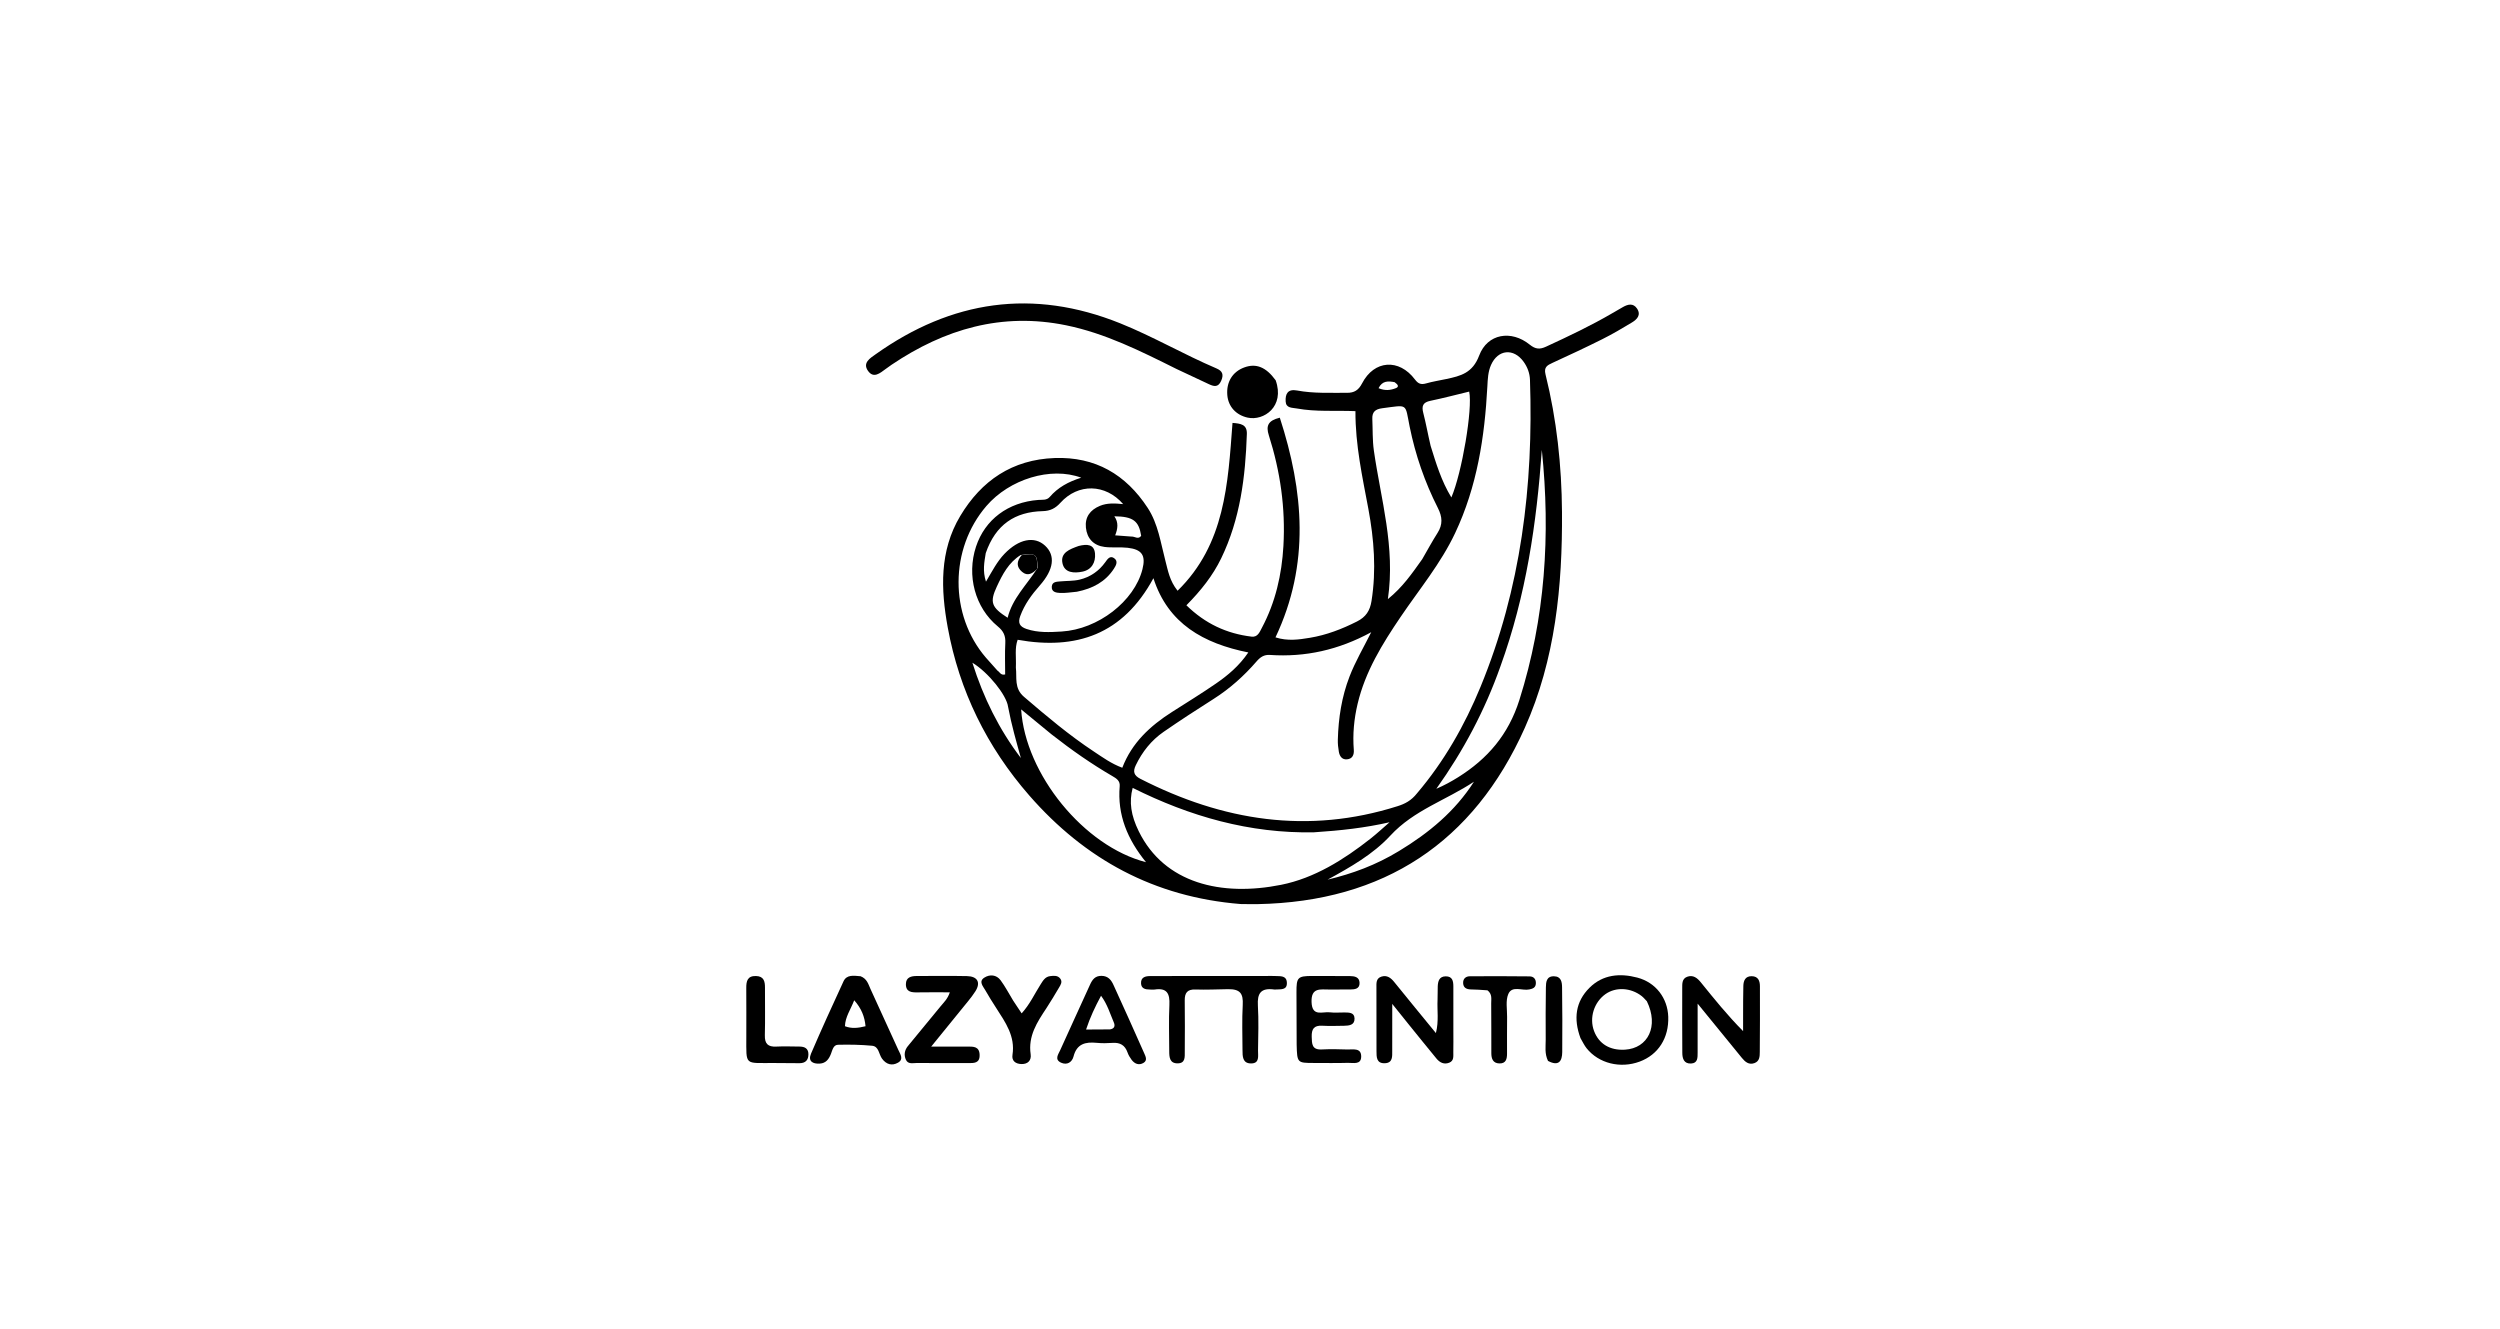
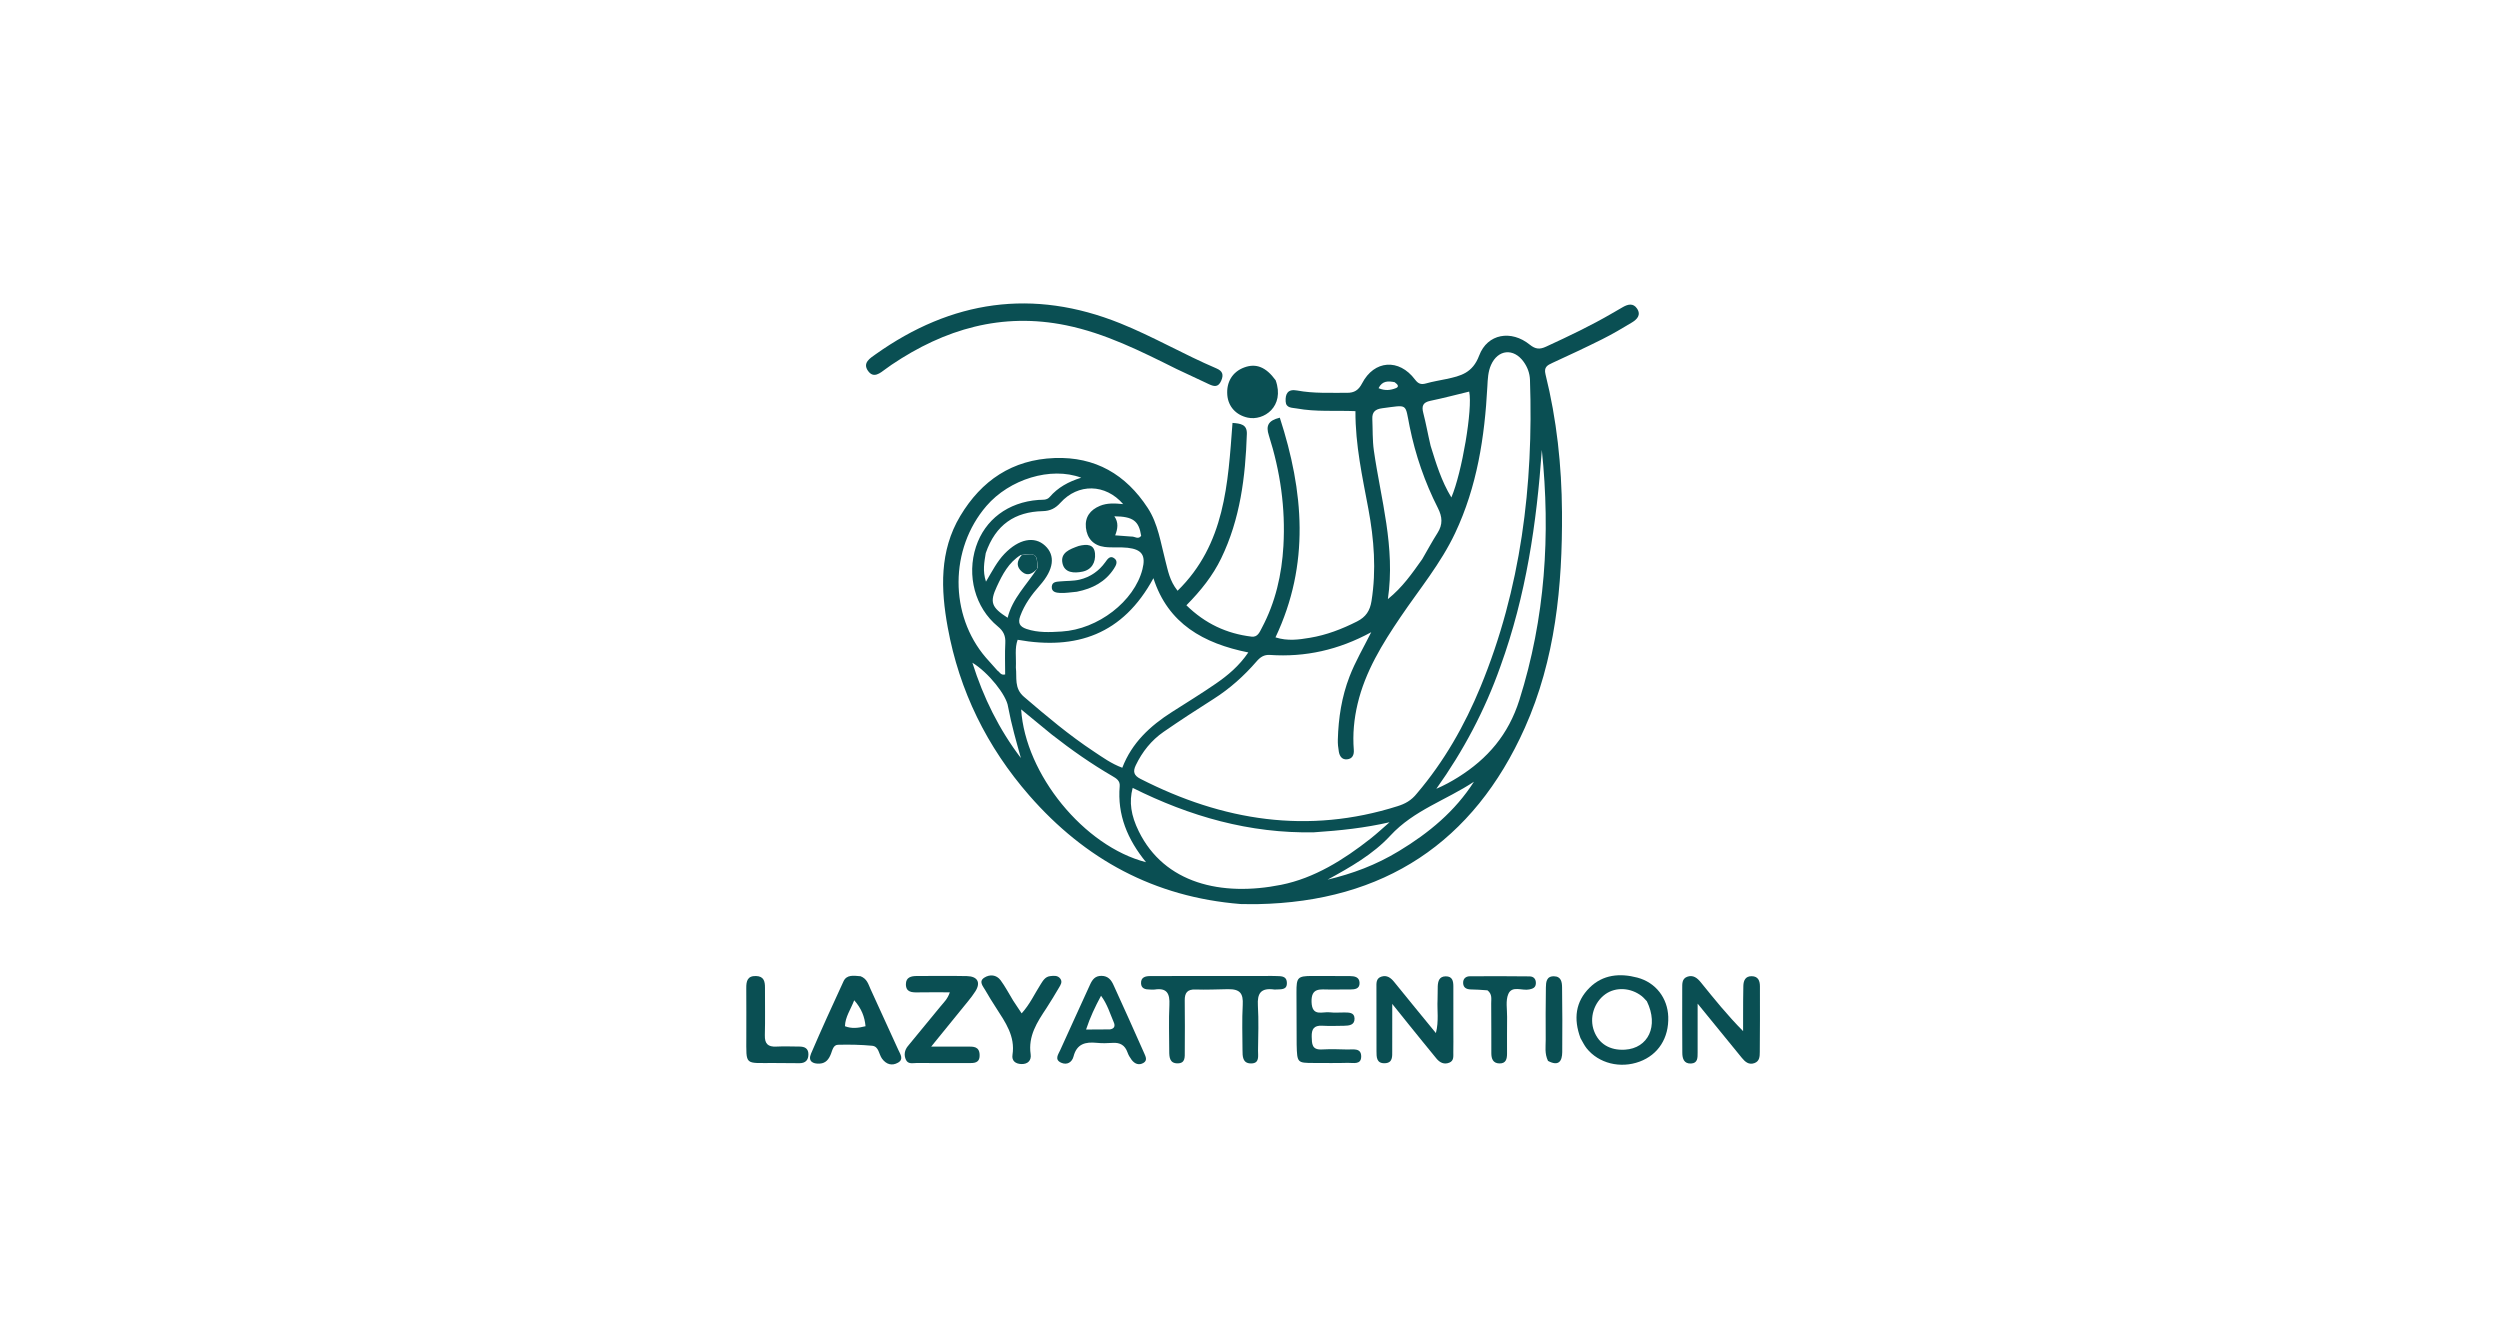
<svg xmlns="http://www.w3.org/2000/svg" version="1.1" id="Layer_1" x="0px" y="0px" width="100%" viewBox="0 0 1024 544" enable-background="new 0 0 1024 544" xml:space="preserve">
-   <path fill="#000000" opacity="1" stroke="none" d=" M508.116,370.289   C472.77,367.445 444.395,351.941 421.605,325.84   C404.248,305.962 392.93,282.957 388.194,257.001   C385.351,241.42 384.739,225.681 393.32,211.348   C402.009,196.833 414.635,188.236 431.972,187.609   C448.636,187.007 461.155,194.332 470.107,208.049   C474.382,214.597 475.408,222.334 477.353,229.724   C478.4,233.7 479.05,237.869 482.337,241.97   C501.819,222.899 502.961,198.149 504.835,173.224   C508.139,173.482 510.839,173.811 510.71,177.746   C510.131,195.331 507.992,212.613 500.193,228.704   C496.758,235.791 491.901,241.899 485.949,247.926   C493.661,255.463 502.464,259.542 512.654,260.768   C515.162,261.07 515.946,258.889 516.876,257.139   C522.448,246.654 525.018,235.345 525.688,223.601   C526.569,208.147 524.407,193.03 519.712,178.311   C518.473,174.427 519.363,172.261 524.211,171.083   C533.992,201.232 536.646,231.066 522.435,261.068   C527.455,262.669 532.052,261.98 536.535,261.239   C543.305,260.12 549.648,257.67 555.804,254.567   C559.48,252.715 561.137,250.153 561.771,246.168   C563.787,233.476 562.804,220.883 560.48,208.422   C558.042,195.346 555.138,182.367 555.188,168.401   C546.973,168.072 538.966,168.756 531.113,167.303   C529.221,166.953 526.757,167.226 526.602,164.438   C526.43,161.339 527.453,159.228 531.267,159.944   C538.026,161.212 544.874,160.852 551.703,160.901   C554.717,160.923 556.463,159.814 557.908,157.027   C562.863,147.468 573.041,146.756 579.578,155.454   C580.947,157.276 582.127,157.615 584.171,157.033   C586.885,156.259 589.696,155.827 592.463,155.235   C598.298,153.987 603.175,152.801 605.865,145.64   C609.259,136.605 619.06,135.073 626.571,141.162   C628.93,143.073 630.689,143.178 633.245,142   C642.479,137.746 651.655,133.394 660.443,128.263   C661.882,127.423 663.325,126.59 664.771,125.762   C666.839,124.579 668.99,124.096 670.522,126.378   C672.305,129.036 670.497,130.838 668.417,132.1   C664.431,134.516 660.397,136.881 656.233,138.966   C649.533,142.321 642.736,145.483 635.927,148.614   C633.791,149.595 632.297,150.349 633.041,153.342   C637.642,171.837 639.659,190.724 639.792,209.709   C640.005,240.046 637.06,270.183 624.553,298.144   C603.545,345.108 566.798,369.343 515.099,370.332   C512.933,370.373 510.766,370.311 508.116,370.289  M425,232.65   C424.842,226.888 424.414,226.515 418.067,227.337   C413.157,230.386 410.615,235.272 408.305,240.248   C405.309,246.704 406.054,248.758 412.729,253.036   C414.669,245.115 420.471,239.668 425,232.65  M580.414,324.937   C591.532,311.859 599.933,297.095 606.426,281.323   C623.008,241.042 628.148,198.844 626.678,155.616   C626.585,152.864 625.658,150.382 624.073,148.178   C619.977,142.486 613.561,143.113 610.728,149.478   C609.485,152.27 609.383,155.263 609.224,158.278   C608.128,179.024 605.006,199.323 596.018,218.356   C590.135,230.815 581.364,241.367 573.71,252.658   C566.206,263.728 559.218,275.033 556.08,288.271   C554.608,294.481 554.015,300.734 554.516,307.101   C554.677,309.143 553.987,310.856 551.676,311.03   C549.642,311.183 548.704,309.688 548.392,307.929   C548.103,306.3 547.931,304.618 547.976,302.967   C548.217,294.093 549.549,285.428 552.774,277.082   C555.108,271.041 558.381,265.466 561.657,258.951   C548.231,266.255 534.621,269.236 520.192,268.265   C517.759,268.101 516.233,269.131 514.686,270.918   C509.539,276.86 503.732,282.07 497.054,286.308   C490.165,290.68 483.319,295.128 476.61,299.768   C471.594,303.237 467.877,307.911 465.218,313.442   C463.956,316.066 464.431,317.646 467.134,319.026   C500.834,336.228 535.725,341.855 572.482,330.198   C575.427,329.264 578.028,327.963 580.414,324.937  M416.101,273.442   C416.579,277.581 415.321,281.893 419.401,285.393   C428.641,293.32 437.933,301.147 448.099,307.864   C451.659,310.216 455.141,312.774 459.691,314.47   C463.63,304.207 471.136,297.314 479.996,291.66   C486.031,287.808 492.141,284.061 498.033,279.998   C502.922,276.626 507.502,272.821 511.312,267.243   C493.002,263.558 478.439,255.511 472.443,236.829   C459.927,259.938 440.826,266.339 416.831,262.055   C415.564,265.521 416.287,269.041 416.101,273.442  M538.205,340.913   C511.888,341.436 487.353,334.42 463.945,322.715   C462.401,328.493 463.249,334.014 466.434,340.498   C476.937,361.877 500.314,367.323 524.78,362.413   C538.33,359.694 550.357,352.175 561.332,343.536   C564.036,341.407 566.558,339.048 569.164,336.794   C559.006,339.115 549.102,340.189 538.205,340.913  M403.761,226.558   C403.173,230.2 402.408,233.847 403.857,238.241   C406.46,233.843 408.417,229.984 411.442,226.839   C417.288,220.761 423.688,219.443 428.065,223.512   C432.387,227.53 431.665,233.284 425.893,239.814   C422.562,243.583 419.641,247.557 417.889,252.348   C416.858,255.17 417.648,256.676 420.464,257.626   C425.182,259.218 430.007,258.961 434.808,258.674   C449.781,257.777 464.627,246.272 467.948,233.153   C469.373,227.524 467.785,225.054 461.91,224.372   C458.784,224.01 455.565,224.422 452.446,224.029   C447.929,223.46 445.242,220.575 444.785,216.108   C444.343,211.792 446.538,208.849 450.545,207.192   C453.469,205.984 456.547,206.135 460.053,206.485   C452.753,198.067 441.569,197.943 434.373,205.915   C432.297,208.214 430.18,209.29 427.088,209.364   C415.77,209.637 407.809,214.828 403.761,226.558  M582.534,229.049   C584.616,225.457 586.586,221.793 588.812,218.292   C591.012,214.83 590.818,211.747 588.949,208.063   C583.592,197.505 579.746,186.347 577.392,174.732   C575.428,165.042 576.922,165.839 566.173,167.215   C563.25,167.589 561.978,168.793 562.104,171.635   C562.295,175.947 562.133,180.31 562.738,184.563   C565.572,204.481 571.606,224.045 568.472,245.403   C574.538,240.482 578.279,235.019 582.534,229.049  M614.563,272.976   C608.234,290.909 599.404,307.547 588.319,323.089   C591.537,321.697 594.442,320.115 597.241,318.363   C609.332,310.796 617.854,300.891 622.326,286.746   C632.947,253.15 635.124,219.031 631.536,184.284   C629.397,214.26 625.132,243.82 614.563,272.976  M430.726,300.805   C426.643,297.452 422.561,294.098 418.26,290.565   C419.966,317.12 444.023,346.668 469.416,353.157   C461.815,343.83 457.615,333.771 458.632,321.999   C458.825,319.765 457.214,318.811 455.592,317.866   C447.088,312.914 439.028,307.311 430.726,300.805  M408.559,274.683   C409.487,275.212 409.848,276.72 411.714,276.253   C411.714,271.991 411.544,267.673 411.772,263.377   C411.928,260.443 411.039,258.502 408.703,256.582   C399.35,248.898 395.882,235.721 399.775,223.906   C403.427,212.823 412.898,205.716 425.294,204.773   C426.932,204.648 428.729,205 429.969,203.557   C433.3,199.681 437.599,197.301 442.876,195.669   C430.424,191.018 413.478,196.264 404.018,207.269   C388.918,224.833 388.82,251.901 403.802,269.346   C405.211,270.988 406.671,272.586 408.559,274.683  M585.979,182.6   C588.202,189.748 590.339,196.932 594.477,203.752   C598.808,193.698 603.259,167.382 601.784,160.396   C596.486,161.671 591.219,163.07 585.89,164.172   C582.807,164.81 582.234,166.302 582.979,169.163   C584.067,173.342 584.805,177.612 585.979,182.6  M573.07,348.556   C585.248,341.19 596.001,332.311 603.729,320.194   C592.399,327.721 579.107,331.842 569.509,342.244   C562.411,349.936 553.06,355.235 543.783,360.303   C553.923,357.874 563.562,354.35 573.07,348.556  M412.898,289.447   C412.283,284.751 404.806,275.402 398.288,271.447   C402.813,285.811 409.232,298.762 418.153,310.494   C416.293,303.761 414.333,297.095 412.898,289.447  M463.398,219.773   C464.736,219.64 466.216,221.152 467.423,219.477   C466.487,213.352 464.097,211.552 456.429,211.473   C458.243,213.998 457.826,216.618 456.774,219.279   C459.083,219.446 460.878,219.576 463.398,219.773  M571.249,156.544   C568.655,156.042 566.2,155.874 564.653,159.002   C567.339,160.131 569.557,159.841 571.706,159.003   C573.074,158.469 572.774,157.622 571.249,156.544  z" />
-   <path fill="#000000" opacity="1" stroke="none" d=" M481.935,151.15   C467.137,143.781 452.715,136.526 436.68,133.241   C410.392,127.856 386.947,134.763 365.215,149.388   C364.386,149.946 363.58,150.538 362.774,151.129   C360.471,152.816 357.826,155.19 355.51,151.872   C353.229,148.605 356.397,146.718 358.64,145.125   C389.766,123.008 423.061,118.028 458.853,132.433   C472.321,137.854 484.874,145.193 498.208,150.876   C500.737,151.954 501.307,153.404 500.204,155.948   C498.924,158.902 497.08,158.271 494.939,157.253   C490.727,155.249 486.493,153.293 481.935,151.15  z" />
-   <path fill="#000000" opacity="1" stroke="none" d=" M522.049,405.321   C516.385,404.486 514.937,406.926 515.23,411.845   C515.596,417.988 515.373,424.17 515.288,430.333   C515.258,432.514 516.029,435.582 512.44,435.586   C508.9,435.59 508.944,432.642 508.93,430.105   C508.897,423.94 508.684,417.761 509.024,411.615   C509.279,406.979 508.012,405.094 502.979,405.167   C498.541,405.231 494.079,405.462 489.636,405.3   C486.339,405.18 485.222,406.67 485.268,409.796   C485.371,416.792 485.313,423.791 485.284,430.789   C485.276,432.943 485.56,435.525 482.368,435.55   C479.084,435.577 478.922,433.041 478.919,430.588   C478.91,424.257 478.675,417.914 478.986,411.599   C479.213,406.997 477.99,404.519 472.939,405.318   C472.29,405.42 471.608,405.314 470.942,405.311   C469.14,405.303 467.443,404.944 467.368,402.754   C467.284,400.275 469.128,399.81 471.109,399.8   C477.606,399.767 484.104,399.768 490.602,399.764   C500.063,399.758 509.524,399.759 518.985,399.758   C520.152,399.758 521.321,399.721 522.484,399.783   C524.437,399.888 526.898,399.528 527.095,402.354   C527.331,405.742 524.558,405.128 522.049,405.321  z" />
-   <path fill="#000000" opacity="1" stroke="none" d=" M713.974,415.761   C714,411.475 713.965,407.648 714.073,403.824   C714.134,401.647 714.891,399.81 717.525,399.852   C720.161,399.894 720.856,401.772 720.864,403.937   C720.897,412.909 720.886,421.882 720.808,430.854   C720.793,432.649 720.789,434.663 718.607,435.451   C716.296,436.286 714.769,434.892 713.473,433.317   C707.692,426.285 701.962,419.211 695.351,411.093   C695.351,418.659 695.358,424.915 695.347,431.171   C695.343,433.202 695.445,435.502 692.626,435.62   C689.734,435.74 689.085,433.578 689.073,431.226   C689.024,422.41 689.009,413.593 689.04,404.777   C689.046,402.979 688.901,400.9 691.046,400.093   C693.477,399.18 695.209,400.581 696.633,402.339   C702.062,409.045 707.456,415.78 713.972,422.347   C713.972,420.305 713.972,418.263 713.974,415.761  z" />
-   <path fill="#000000" opacity="1" stroke="none" d=" M352.494,399.868   C355.176,400.913 355.669,403.167 356.555,405.092   C360.384,413.407 364.145,421.753 367.967,430.071   C368.801,431.886 370.269,433.881 367.805,435.28   C365.344,436.677 362.99,435.992 361.261,433.6   C359.95,431.788 360.008,428.599 357.198,428.337   C352.573,427.904 347.895,427.825 343.248,427.939   C341.308,427.987 340.953,430.145 340.361,431.655   C339.514,433.816 338.313,435.497 335.785,435.653   C332.855,435.833 330.873,434.653 332.198,431.568   C336.466,421.632 340.955,411.79 345.491,401.972   C346.805,399.128 349.589,399.623 352.494,399.868  M354.521,420.349   C354.178,416.451 352.824,413.024 349.885,409.709   C348.401,413.566 346.204,416.518 346.092,420.339   C348.8,421.385 351.387,421.118 354.521,420.349  z" />
-   <path fill="#000000" opacity="1" stroke="none" d=" M595.298,421.983   C595.297,425.307 595.34,428.135 595.278,430.961   C595.243,432.568 595.636,434.464 593.631,435.271   C591.455,436.147 589.708,435.206 588.347,433.555   C584.436,428.806 580.579,424.013 576.708,419.231   C574.859,416.946 573.029,414.648 570.267,411.205   C570.267,418.527 570.292,424.435 570.255,430.343   C570.24,432.646 570.586,435.419 567.152,435.502   C563.751,435.583 563.821,432.907 563.812,430.534   C563.78,421.886 563.772,413.238 563.786,404.59   C563.788,402.783 563.545,400.748 565.844,400.021   C568.096,399.309 569.678,400.53 571.01,402.156   C573.854,405.629 576.671,409.126 579.509,412.605   C582.231,415.941 584.966,419.267 588.145,423.147   C589.402,418.217 588.604,413.831 588.821,409.521   C588.913,407.696 588.818,405.861 588.897,404.035   C588.99,401.9 589.494,399.935 592.167,399.908   C594.93,399.881 595.292,401.867 595.295,404.024   C595.301,409.845 595.297,415.665 595.298,421.983  z" />
-   <path fill="#000000" opacity="1" stroke="none" d=" M393.204,414.18   C389.478,418.776 385.97,423.09 381.428,428.676   C387.453,428.676 391.869,428.674 396.285,428.677   C398.684,428.679 401.126,428.578 401.251,432.018   C401.379,435.57 398.943,435.45 396.516,435.444   C389.528,435.425 382.539,435.458 375.551,435.403   C373.969,435.39 371.989,436.031 371.082,434.118   C370.165,432.184 370.494,430.161 371.859,428.486   C376.269,423.069 380.755,417.714 385.169,412.3   C386.512,410.652 388.158,409.191 389.048,406.455   C384.523,406.455 380.257,406.392 375.994,406.479   C373.47,406.531 371.051,406.414 371.055,403.134   C371.059,400.25 373.245,399.769 375.608,399.771   C382.43,399.777 389.255,399.667 396.074,399.812   C400.388,399.903 401.805,402.405 399.526,406.021   C397.763,408.819 395.475,411.285 393.204,414.18  z" />
-   <path fill="#000000" opacity="1" stroke="none" d=" M647.365,425.208   C644.441,417.312 645.311,410.298 651.078,404.568   C656.556,399.126 663.556,398.557 670.629,400.42   C678.255,402.43 683.055,408.861 683.315,416.459   C683.612,425.145 679.237,432.004 671.592,434.838   C663.688,437.767 654.839,435.576 649.876,429.375   C648.953,428.221 648.311,426.842 647.365,425.208  M674.549,410.105   C673.849,409.397 673.217,408.601 672.439,407.994   C667.95,404.492 661.799,404.188 657.575,407.207   C652.867,410.571 650.905,416.934 652.922,422.298   C654.908,427.58 659.432,430.317 665.57,429.949   C675.08,429.379 679.53,420.293 674.549,410.105  z" />
-   <path fill="#000000" opacity="1" stroke="none" d=" M462.194,416.909   C464.457,421.965 466.586,426.668 468.66,431.396   C469.254,432.75 470.102,434.357 468.341,435.382   C466.483,436.463 464.758,435.751 463.521,434.118   C462.825,433.199 462.213,432.155 461.831,431.074   C460.787,428.119 458.784,426.947 455.698,427.168   C453.544,427.323 451.352,427.356 449.206,427.144   C444.616,426.69 441.06,427.509 439.713,432.743   C439.113,435.073 437.085,436.398 434.623,435.276   C431.784,433.982 433.497,431.843 434.243,430.179   C438.262,421.213 442.417,412.309 446.461,403.354   C447.422,401.226 448.562,399.669 451.214,399.712   C453.818,399.754 455.104,401.307 456.053,403.378   C458.065,407.766 460.046,412.169 462.194,416.909  M454.642,421.64   C456.385,421.37 456.885,420.308 456.228,418.798   C454.686,415.25 453.634,411.446 450.99,407.857   C448.521,412.449 446.524,416.646 444.855,421.698   C448.299,421.698 451.077,421.698 454.642,421.64  z" />
-   <path fill="#000000" opacity="1" stroke="none" d=" M531.11,427.879   C531.088,420.43 531.069,413.448 531.035,406.465   C531.005,400.359 531.519,399.783 537.399,399.757   C542.559,399.735 547.72,399.767 552.88,399.8   C554.824,399.813 556.801,400.166 556.876,402.558   C556.956,405.081 554.928,405.28 552.996,405.289   C550.166,405.302 547.336,405.281 544.506,405.309   C540.937,405.344 537.017,404.321 537.213,410.423   C537.412,416.637 541.733,414.264 544.713,414.649   C546.678,414.903 548.703,414.668 550.7,414.706   C552.546,414.74 554.768,414.661 554.821,417.185   C554.877,419.914 552.586,420.116 550.524,420.155   C547.529,420.21 544.525,420.299 541.537,420.137   C538.191,419.955 537.191,421.521 537.276,424.643   C537.355,427.532 537.319,430.046 541.335,429.857   C544.823,429.692 548.329,429.722 551.819,429.869   C554.127,429.966 557.581,429.019 557.545,432.784   C557.513,436.263 554.216,435.281 552.084,435.344   C547.427,435.481 542.763,435.399 538.102,435.393   C531.345,435.384 531.306,435.339 531.11,427.879  z" />
-   <path fill="#000000" opacity="1" stroke="none" d=" M415.022,409.894   C416.204,411.691 417.206,413.191 418.463,415.073   C421.839,411.374 423.729,407.127 426.189,403.276   C427.181,401.722 428.071,400.063 430.152,399.82   C431.637,399.646 433.23,399.448 434.284,400.844   C435.276,402.158 434.455,403.385 433.776,404.52   C432.07,407.371 430.402,410.25 428.566,413.017   C424.775,418.727 421.071,424.377 422.155,431.809   C422.521,434.314 421.047,435.94 418.301,435.833   C415.942,435.741 414.334,434.511 414.714,432.074   C415.906,424.426 411.794,418.727 408.03,412.854   C406.507,410.476 404.978,408.095 403.597,405.634   C402.683,404.005 400.727,402.023 403.165,400.449   C405.403,399.003 408.14,399.197 409.871,401.547   C411.735,404.077 413.201,406.9 415.022,409.894  z" />
-   <path fill="#000000" opacity="1" stroke="none" d=" M316.959,435.411   C304.821,435.345 305.699,436.719 305.689,424.719   C305.684,418.054 305.726,411.389 305.673,404.725   C305.65,401.919 306.116,399.686 309.647,399.778   C312.862,399.862 313.347,401.945 313.334,404.542   C313.303,411.04 313.459,417.542 313.283,424.036   C313.188,427.531 314.565,428.861 317.985,428.682   C321.141,428.517 324.314,428.654 327.479,428.674   C329.562,428.687 331.109,429.404 331.124,431.792   C331.14,434.22 329.914,435.5 327.44,435.484   C324.108,435.462 320.776,435.436 316.959,435.411  z" />
-   <path fill="#000000" opacity="1" stroke="none" d=" M522.512,155.763   C526.358,166.574 517.589,172.491 511.071,171.066   C506.265,170.016 503.098,166.529 502.706,161.845   C502.258,156.488 504.826,152.286 509.634,150.507   C514.463,148.72 518.534,150.298 522.512,155.763  z" />
-   <path fill="#000000" opacity="1" stroke="none" d=" M609.273,405.637   C606.72,405.408 604.558,405.336 602.396,405.271   C600.71,405.221 599.405,404.602 599.303,402.74   C599.202,400.911 600.348,399.893 602.054,399.882   C610.21,399.829 618.367,399.83 626.522,399.927   C628.256,399.947 629.22,401.107 629.081,402.934   C628.955,404.602 627.773,404.988 626.355,405.283   C623.434,405.891 619.324,403.573 617.795,407.168   C616.644,409.874 617.34,413.387 617.308,416.541   C617.257,421.536 617.277,426.532 617.281,431.527   C617.283,433.721 616.875,435.666 614.115,435.582   C611.506,435.502 610.86,433.629 610.851,431.432   C610.822,424.605 610.867,417.778 610.797,410.952   C610.779,409.188 611.301,407.235 609.273,405.637  z" />
-   <path fill="#000000" opacity="1" stroke="none" d=" M634.062,434.548   C632.612,431.52 633.135,428.659 633.123,425.857   C633.092,418.721 633.069,411.583 633.195,404.448   C633.232,402.321 633.387,399.823 636.507,399.883   C639.522,399.941 639.8,402.324 639.825,404.511   C639.925,413.318 639.987,422.128 639.891,430.934   C639.852,434.527 638.547,436.934 634.062,434.548  z" />
-   <path fill="#000000" opacity="1" stroke="none" d=" M424.891,232.958   C422.931,234.929 420.94,236.192 418.62,234.212   C416.301,232.232 416.301,229.966 418.464,227.395   C424.414,226.515 424.842,226.888 424.891,232.958  z" />
-   <path fill="#000000" opacity="1" stroke="none" d=" M441.086,242.374   C438.532,242.603 436.38,242.98 434.251,242.875   C432.688,242.797 430.598,242.549 430.813,240.206   C430.992,238.253 432.823,238.28 434.293,238.139   C436.936,237.886 439.663,238.026 442.214,237.414   C446.528,236.38 450.075,233.951 452.719,230.288   C453.575,229.101 454.593,227.444 456.284,228.587   C458.107,229.82 457.168,231.557 456.233,232.984   C452.74,238.316 447.59,241.068 441.086,242.374  z" />
-   <path fill="#000000" opacity="1" stroke="none" d=" M441.821,223.629   C445.267,222.764 448.197,222.887 448.518,226.766   C448.814,230.343 447.147,233.396 443.335,234.157   C440.002,234.823 436.029,234.743 435.179,230.669   C434.284,226.381 438.117,224.954 441.821,223.629  z" />
+   <path fill="#0A4F53" opacity="1" stroke="none" d=" M508.116,370.289   C472.77,367.445 444.395,351.941 421.605,325.84   C404.248,305.962 392.93,282.957 388.194,257.001   C385.351,241.42 384.739,225.681 393.32,211.348   C402.009,196.833 414.635,188.236 431.972,187.609   C448.636,187.007 461.155,194.332 470.107,208.049   C474.382,214.597 475.408,222.334 477.353,229.724   C478.4,233.7 479.05,237.869 482.337,241.97   C501.819,222.899 502.961,198.149 504.835,173.224   C508.139,173.482 510.839,173.811 510.71,177.746   C510.131,195.331 507.992,212.613 500.193,228.704   C496.758,235.791 491.901,241.899 485.949,247.926   C493.661,255.463 502.464,259.542 512.654,260.768   C515.162,261.07 515.946,258.889 516.876,257.139   C522.448,246.654 525.018,235.345 525.688,223.601   C526.569,208.147 524.407,193.03 519.712,178.311   C518.473,174.427 519.363,172.261 524.211,171.083   C533.992,201.232 536.646,231.066 522.435,261.068   C527.455,262.669 532.052,261.98 536.535,261.239   C543.305,260.12 549.648,257.67 555.804,254.567   C559.48,252.715 561.137,250.153 561.771,246.168   C563.787,233.476 562.804,220.883 560.48,208.422   C558.042,195.346 555.138,182.367 555.188,168.401   C546.973,168.072 538.966,168.756 531.113,167.303   C529.221,166.953 526.757,167.226 526.602,164.438   C526.43,161.339 527.453,159.228 531.267,159.944   C538.026,161.212 544.874,160.852 551.703,160.901   C554.717,160.923 556.463,159.814 557.908,157.027   C562.863,147.468 573.041,146.756 579.578,155.454   C580.947,157.276 582.127,157.615 584.171,157.033   C586.885,156.259 589.696,155.827 592.463,155.235   C598.298,153.987 603.175,152.801 605.865,145.64   C609.259,136.605 619.06,135.073 626.571,141.162   C628.93,143.073 630.689,143.178 633.245,142   C642.479,137.746 651.655,133.394 660.443,128.263   C661.882,127.423 663.325,126.59 664.771,125.762   C666.839,124.579 668.99,124.096 670.522,126.378   C672.305,129.036 670.497,130.838 668.417,132.1   C664.431,134.516 660.397,136.881 656.233,138.966   C649.533,142.321 642.736,145.483 635.927,148.614   C633.791,149.595 632.297,150.349 633.041,153.342   C637.642,171.837 639.659,190.724 639.792,209.709   C640.005,240.046 637.06,270.183 624.553,298.144   C603.545,345.108 566.798,369.343 515.099,370.332   C512.933,370.373 510.766,370.311 508.116,370.289  M425,232.65   C424.842,226.888 424.414,226.515 418.067,227.337   C413.157,230.386 410.615,235.272 408.305,240.248   C405.309,246.704 406.054,248.758 412.729,253.036   C414.669,245.115 420.471,239.668 425,232.65  M580.414,324.937   C591.532,311.859 599.933,297.095 606.426,281.323   C623.008,241.042 628.148,198.844 626.678,155.616   C626.585,152.864 625.658,150.382 624.073,148.178   C619.977,142.486 613.561,143.113 610.728,149.478   C609.485,152.27 609.383,155.263 609.224,158.278   C608.128,179.024 605.006,199.323 596.018,218.356   C590.135,230.815 581.364,241.367 573.71,252.658   C566.206,263.728 559.218,275.033 556.08,288.271   C554.608,294.481 554.015,300.734 554.516,307.101   C554.677,309.143 553.987,310.856 551.676,311.03   C549.642,311.183 548.704,309.688 548.392,307.929   C548.103,306.3 547.931,304.618 547.976,302.967   C548.217,294.093 549.549,285.428 552.774,277.082   C555.108,271.041 558.381,265.466 561.657,258.951   C548.231,266.255 534.621,269.236 520.192,268.265   C517.759,268.101 516.233,269.131 514.686,270.918   C509.539,276.86 503.732,282.07 497.054,286.308   C490.165,290.68 483.319,295.128 476.61,299.768   C471.594,303.237 467.877,307.911 465.218,313.442   C463.956,316.066 464.431,317.646 467.134,319.026   C500.834,336.228 535.725,341.855 572.482,330.198   C575.427,329.264 578.028,327.963 580.414,324.937  M416.101,273.442   C416.579,277.581 415.321,281.893 419.401,285.393   C428.641,293.32 437.933,301.147 448.099,307.864   C451.659,310.216 455.141,312.774 459.691,314.47   C463.63,304.207 471.136,297.314 479.996,291.66   C486.031,287.808 492.141,284.061 498.033,279.998   C502.922,276.626 507.502,272.821 511.312,267.243   C493.002,263.558 478.439,255.511 472.443,236.829   C459.927,259.938 440.826,266.339 416.831,262.055   C415.564,265.521 416.287,269.041 416.101,273.442  M538.205,340.913   C511.888,341.436 487.353,334.42 463.945,322.715   C462.401,328.493 463.249,334.014 466.434,340.498   C476.937,361.877 500.314,367.323 524.78,362.413   C538.33,359.694 550.357,352.175 561.332,343.536   C564.036,341.407 566.558,339.048 569.164,336.794   C559.006,339.115 549.102,340.189 538.205,340.913  M403.761,226.558   C403.173,230.2 402.408,233.847 403.857,238.241   C406.46,233.843 408.417,229.984 411.442,226.839   C417.288,220.761 423.688,219.443 428.065,223.512   C432.387,227.53 431.665,233.284 425.893,239.814   C422.562,243.583 419.641,247.557 417.889,252.348   C416.858,255.17 417.648,256.676 420.464,257.626   C425.182,259.218 430.007,258.961 434.808,258.674   C449.781,257.777 464.627,246.272 467.948,233.153   C469.373,227.524 467.785,225.054 461.91,224.372   C458.784,224.01 455.565,224.422 452.446,224.029   C447.929,223.46 445.242,220.575 444.785,216.108   C444.343,211.792 446.538,208.849 450.545,207.192   C453.469,205.984 456.547,206.135 460.053,206.485   C452.753,198.067 441.569,197.943 434.373,205.915   C432.297,208.214 430.18,209.29 427.088,209.364   C415.77,209.637 407.809,214.828 403.761,226.558  M582.534,229.049   C584.616,225.457 586.586,221.793 588.812,218.292   C591.012,214.83 590.818,211.747 588.949,208.063   C583.592,197.505 579.746,186.347 577.392,174.732   C575.428,165.042 576.922,165.839 566.173,167.215   C563.25,167.589 561.978,168.793 562.104,171.635   C562.295,175.947 562.133,180.31 562.738,184.563   C565.572,204.481 571.606,224.045 568.472,245.403   C574.538,240.482 578.279,235.019 582.534,229.049  M614.563,272.976   C608.234,290.909 599.404,307.547 588.319,323.089   C591.537,321.697 594.442,320.115 597.241,318.363   C609.332,310.796 617.854,300.891 622.326,286.746   C632.947,253.15 635.124,219.031 631.536,184.284   C629.397,214.26 625.132,243.82 614.563,272.976  M430.726,300.805   C426.643,297.452 422.561,294.098 418.26,290.565   C419.966,317.12 444.023,346.668 469.416,353.157   C461.815,343.83 457.615,333.771 458.632,321.999   C458.825,319.765 457.214,318.811 455.592,317.866   C447.088,312.914 439.028,307.311 430.726,300.805  M408.559,274.683   C409.487,275.212 409.848,276.72 411.714,276.253   C411.714,271.991 411.544,267.673 411.772,263.377   C411.928,260.443 411.039,258.502 408.703,256.582   C399.35,248.898 395.882,235.721 399.775,223.906   C403.427,212.823 412.898,205.716 425.294,204.773   C426.932,204.648 428.729,205 429.969,203.557   C433.3,199.681 437.599,197.301 442.876,195.669   C430.424,191.018 413.478,196.264 404.018,207.269   C388.918,224.833 388.82,251.901 403.802,269.346   C405.211,270.988 406.671,272.586 408.559,274.683  M585.979,182.6   C588.202,189.748 590.339,196.932 594.477,203.752   C598.808,193.698 603.259,167.382 601.784,160.396   C596.486,161.671 591.219,163.07 585.89,164.172   C582.807,164.81 582.234,166.302 582.979,169.163   C584.067,173.342 584.805,177.612 585.979,182.6  M573.07,348.556   C585.248,341.19 596.001,332.311 603.729,320.194   C592.399,327.721 579.107,331.842 569.509,342.244   C562.411,349.936 553.06,355.235 543.783,360.303   C553.923,357.874 563.562,354.35 573.07,348.556  M412.898,289.447   C412.283,284.751 404.806,275.402 398.288,271.447   C402.813,285.811 409.232,298.762 418.153,310.494   C416.293,303.761 414.333,297.095 412.898,289.447  M463.398,219.773   C464.736,219.64 466.216,221.152 467.423,219.477   C466.487,213.352 464.097,211.552 456.429,211.473   C458.243,213.998 457.826,216.618 456.774,219.279   C459.083,219.446 460.878,219.576 463.398,219.773  M571.249,156.544   C568.655,156.042 566.2,155.874 564.653,159.002   C567.339,160.131 569.557,159.841 571.706,159.003   C573.074,158.469 572.774,157.622 571.249,156.544  z" />
+   <path fill="#0A4F53" opacity="1" stroke="none" d=" M481.935,151.15   C467.137,143.781 452.715,136.526 436.68,133.241   C410.392,127.856 386.947,134.763 365.215,149.388   C364.386,149.946 363.58,150.538 362.774,151.129   C360.471,152.816 357.826,155.19 355.51,151.872   C353.229,148.605 356.397,146.718 358.64,145.125   C389.766,123.008 423.061,118.028 458.853,132.433   C472.321,137.854 484.874,145.193 498.208,150.876   C500.737,151.954 501.307,153.404 500.204,155.948   C498.924,158.902 497.08,158.271 494.939,157.253   C490.727,155.249 486.493,153.293 481.935,151.15  z" />
+   <path fill="#0A4F53" opacity="1" stroke="none" d=" M522.049,405.321   C516.385,404.486 514.937,406.926 515.23,411.845   C515.596,417.988 515.373,424.17 515.288,430.333   C515.258,432.514 516.029,435.582 512.44,435.586   C508.9,435.59 508.944,432.642 508.93,430.105   C508.897,423.94 508.684,417.761 509.024,411.615   C509.279,406.979 508.012,405.094 502.979,405.167   C498.541,405.231 494.079,405.462 489.636,405.3   C486.339,405.18 485.222,406.67 485.268,409.796   C485.371,416.792 485.313,423.791 485.284,430.789   C485.276,432.943 485.56,435.525 482.368,435.55   C479.084,435.577 478.922,433.041 478.919,430.588   C478.91,424.257 478.675,417.914 478.986,411.599   C479.213,406.997 477.99,404.519 472.939,405.318   C472.29,405.42 471.608,405.314 470.942,405.311   C469.14,405.303 467.443,404.944 467.368,402.754   C467.284,400.275 469.128,399.81 471.109,399.8   C477.606,399.767 484.104,399.768 490.602,399.764   C500.063,399.758 509.524,399.759 518.985,399.758   C520.152,399.758 521.321,399.721 522.484,399.783   C524.437,399.888 526.898,399.528 527.095,402.354   C527.331,405.742 524.558,405.128 522.049,405.321  z" />
+   <path fill="#0A4F53" opacity="1" stroke="none" d=" M713.974,415.761   C714,411.475 713.965,407.648 714.073,403.824   C714.134,401.647 714.891,399.81 717.525,399.852   C720.161,399.894 720.856,401.772 720.864,403.937   C720.897,412.909 720.886,421.882 720.808,430.854   C720.793,432.649 720.789,434.663 718.607,435.451   C716.296,436.286 714.769,434.892 713.473,433.317   C707.692,426.285 701.962,419.211 695.351,411.093   C695.351,418.659 695.358,424.915 695.347,431.171   C695.343,433.202 695.445,435.502 692.626,435.62   C689.734,435.74 689.085,433.578 689.073,431.226   C689.024,422.41 689.009,413.593 689.04,404.777   C689.046,402.979 688.901,400.9 691.046,400.093   C693.477,399.18 695.209,400.581 696.633,402.339   C702.062,409.045 707.456,415.78 713.972,422.347   C713.972,420.305 713.972,418.263 713.974,415.761  z" />
+   <path fill="#0A4F53" opacity="1" stroke="none" d=" M352.494,399.868   C355.176,400.913 355.669,403.167 356.555,405.092   C360.384,413.407 364.145,421.753 367.967,430.071   C368.801,431.886 370.269,433.881 367.805,435.28   C365.344,436.677 362.99,435.992 361.261,433.6   C359.95,431.788 360.008,428.599 357.198,428.337   C352.573,427.904 347.895,427.825 343.248,427.939   C341.308,427.987 340.953,430.145 340.361,431.655   C339.514,433.816 338.313,435.497 335.785,435.653   C332.855,435.833 330.873,434.653 332.198,431.568   C336.466,421.632 340.955,411.79 345.491,401.972   C346.805,399.128 349.589,399.623 352.494,399.868  M354.521,420.349   C354.178,416.451 352.824,413.024 349.885,409.709   C348.401,413.566 346.204,416.518 346.092,420.339   C348.8,421.385 351.387,421.118 354.521,420.349  z" />
+   <path fill="#0A4F53" opacity="1" stroke="none" d=" M595.298,421.983   C595.297,425.307 595.34,428.135 595.278,430.961   C595.243,432.568 595.636,434.464 593.631,435.271   C591.455,436.147 589.708,435.206 588.347,433.555   C584.436,428.806 580.579,424.013 576.708,419.231   C574.859,416.946 573.029,414.648 570.267,411.205   C570.267,418.527 570.292,424.435 570.255,430.343   C570.24,432.646 570.586,435.419 567.152,435.502   C563.751,435.583 563.821,432.907 563.812,430.534   C563.78,421.886 563.772,413.238 563.786,404.59   C563.788,402.783 563.545,400.748 565.844,400.021   C568.096,399.309 569.678,400.53 571.01,402.156   C573.854,405.629 576.671,409.126 579.509,412.605   C582.231,415.941 584.966,419.267 588.145,423.147   C589.402,418.217 588.604,413.831 588.821,409.521   C588.913,407.696 588.818,405.861 588.897,404.035   C588.99,401.9 589.494,399.935 592.167,399.908   C594.93,399.881 595.292,401.867 595.295,404.024   C595.301,409.845 595.297,415.665 595.298,421.983  z" />
+   <path fill="#0A4F53" opacity="1" stroke="none" d=" M393.204,414.18   C389.478,418.776 385.97,423.09 381.428,428.676   C387.453,428.676 391.869,428.674 396.285,428.677   C398.684,428.679 401.126,428.578 401.251,432.018   C401.379,435.57 398.943,435.45 396.516,435.444   C389.528,435.425 382.539,435.458 375.551,435.403   C373.969,435.39 371.989,436.031 371.082,434.118   C370.165,432.184 370.494,430.161 371.859,428.486   C376.269,423.069 380.755,417.714 385.169,412.3   C386.512,410.652 388.158,409.191 389.048,406.455   C384.523,406.455 380.257,406.392 375.994,406.479   C373.47,406.531 371.051,406.414 371.055,403.134   C371.059,400.25 373.245,399.769 375.608,399.771   C382.43,399.777 389.255,399.667 396.074,399.812   C400.388,399.903 401.805,402.405 399.526,406.021   C397.763,408.819 395.475,411.285 393.204,414.18  z" />
+   <path fill="#0A4F53" opacity="1" stroke="none" d=" M647.365,425.208   C644.441,417.312 645.311,410.298 651.078,404.568   C656.556,399.126 663.556,398.557 670.629,400.42   C678.255,402.43 683.055,408.861 683.315,416.459   C683.612,425.145 679.237,432.004 671.592,434.838   C663.688,437.767 654.839,435.576 649.876,429.375   C648.953,428.221 648.311,426.842 647.365,425.208  M674.549,410.105   C673.849,409.397 673.217,408.601 672.439,407.994   C667.95,404.492 661.799,404.188 657.575,407.207   C652.867,410.571 650.905,416.934 652.922,422.298   C654.908,427.58 659.432,430.317 665.57,429.949   C675.08,429.379 679.53,420.293 674.549,410.105  z" />
+   <path fill="#0A4F53" opacity="1" stroke="none" d=" M462.194,416.909   C464.457,421.965 466.586,426.668 468.66,431.396   C469.254,432.75 470.102,434.357 468.341,435.382   C466.483,436.463 464.758,435.751 463.521,434.118   C462.825,433.199 462.213,432.155 461.831,431.074   C460.787,428.119 458.784,426.947 455.698,427.168   C453.544,427.323 451.352,427.356 449.206,427.144   C444.616,426.69 441.06,427.509 439.713,432.743   C439.113,435.073 437.085,436.398 434.623,435.276   C431.784,433.982 433.497,431.843 434.243,430.179   C438.262,421.213 442.417,412.309 446.461,403.354   C447.422,401.226 448.562,399.669 451.214,399.712   C453.818,399.754 455.104,401.307 456.053,403.378   C458.065,407.766 460.046,412.169 462.194,416.909  M454.642,421.64   C456.385,421.37 456.885,420.308 456.228,418.798   C454.686,415.25 453.634,411.446 450.99,407.857   C448.521,412.449 446.524,416.646 444.855,421.698   C448.299,421.698 451.077,421.698 454.642,421.64  z" />
+   <path fill="#0A4F53" opacity="1" stroke="none" d=" M531.11,427.879   C531.088,420.43 531.069,413.448 531.035,406.465   C531.005,400.359 531.519,399.783 537.399,399.757   C542.559,399.735 547.72,399.767 552.88,399.8   C554.824,399.813 556.801,400.166 556.876,402.558   C556.956,405.081 554.928,405.28 552.996,405.289   C550.166,405.302 547.336,405.281 544.506,405.309   C540.937,405.344 537.017,404.321 537.213,410.423   C537.412,416.637 541.733,414.264 544.713,414.649   C546.678,414.903 548.703,414.668 550.7,414.706   C552.546,414.74 554.768,414.661 554.821,417.185   C554.877,419.914 552.586,420.116 550.524,420.155   C547.529,420.21 544.525,420.299 541.537,420.137   C538.191,419.955 537.191,421.521 537.276,424.643   C537.355,427.532 537.319,430.046 541.335,429.857   C544.823,429.692 548.329,429.722 551.819,429.869   C554.127,429.966 557.581,429.019 557.545,432.784   C557.513,436.263 554.216,435.281 552.084,435.344   C547.427,435.481 542.763,435.399 538.102,435.393   C531.345,435.384 531.306,435.339 531.11,427.879  z" />
+   <path fill="#0A4F53" opacity="1" stroke="none" d=" M415.022,409.894   C416.204,411.691 417.206,413.191 418.463,415.073   C421.839,411.374 423.729,407.127 426.189,403.276   C427.181,401.722 428.071,400.063 430.152,399.82   C431.637,399.646 433.23,399.448 434.284,400.844   C435.276,402.158 434.455,403.385 433.776,404.52   C432.07,407.371 430.402,410.25 428.566,413.017   C424.775,418.727 421.071,424.377 422.155,431.809   C422.521,434.314 421.047,435.94 418.301,435.833   C415.942,435.741 414.334,434.511 414.714,432.074   C415.906,424.426 411.794,418.727 408.03,412.854   C406.507,410.476 404.978,408.095 403.597,405.634   C402.683,404.005 400.727,402.023 403.165,400.449   C405.403,399.003 408.14,399.197 409.871,401.547   C411.735,404.077 413.201,406.9 415.022,409.894  z" />
+   <path fill="#0A4F53" opacity="1" stroke="none" d=" M316.959,435.411   C304.821,435.345 305.699,436.719 305.689,424.719   C305.684,418.054 305.726,411.389 305.673,404.725   C305.65,401.919 306.116,399.686 309.647,399.778   C312.862,399.862 313.347,401.945 313.334,404.542   C313.303,411.04 313.459,417.542 313.283,424.036   C313.188,427.531 314.565,428.861 317.985,428.682   C321.141,428.517 324.314,428.654 327.479,428.674   C329.562,428.687 331.109,429.404 331.124,431.792   C331.14,434.22 329.914,435.5 327.44,435.484   C324.108,435.462 320.776,435.436 316.959,435.411  z" />
+   <path fill="#0A4F53" opacity="1" stroke="none" d=" M522.512,155.763   C526.358,166.574 517.589,172.491 511.071,171.066   C506.265,170.016 503.098,166.529 502.706,161.845   C502.258,156.488 504.826,152.286 509.634,150.507   C514.463,148.72 518.534,150.298 522.512,155.763  z" />
+   <path fill="#0A4F53" opacity="1" stroke="none" d=" M609.273,405.637   C606.72,405.408 604.558,405.336 602.396,405.271   C600.71,405.221 599.405,404.602 599.303,402.74   C599.202,400.911 600.348,399.893 602.054,399.882   C610.21,399.829 618.367,399.83 626.522,399.927   C628.256,399.947 629.22,401.107 629.081,402.934   C628.955,404.602 627.773,404.988 626.355,405.283   C623.434,405.891 619.324,403.573 617.795,407.168   C616.644,409.874 617.34,413.387 617.308,416.541   C617.257,421.536 617.277,426.532 617.281,431.527   C617.283,433.721 616.875,435.666 614.115,435.582   C611.506,435.502 610.86,433.629 610.851,431.432   C610.822,424.605 610.867,417.778 610.797,410.952   C610.779,409.188 611.301,407.235 609.273,405.637  z" />
+   <path fill="#0A4F53" opacity="1" stroke="none" d=" M634.062,434.548   C632.612,431.52 633.135,428.659 633.123,425.857   C633.092,418.721 633.069,411.583 633.195,404.448   C633.232,402.321 633.387,399.823 636.507,399.883   C639.522,399.941 639.8,402.324 639.825,404.511   C639.925,413.318 639.987,422.128 639.891,430.934   C639.852,434.527 638.547,436.934 634.062,434.548  z" />
+   <path fill="#0A4F53" opacity="1" stroke="none" d=" M424.891,232.958   C422.931,234.929 420.94,236.192 418.62,234.212   C416.301,232.232 416.301,229.966 418.464,227.395   C424.414,226.515 424.842,226.888 424.891,232.958  z" />
+   <path fill="#0A4F53" opacity="1" stroke="none" d=" M441.086,242.374   C438.532,242.603 436.38,242.98 434.251,242.875   C432.688,242.797 430.598,242.549 430.813,240.206   C430.992,238.253 432.823,238.28 434.293,238.139   C436.936,237.886 439.663,238.026 442.214,237.414   C446.528,236.38 450.075,233.951 452.719,230.288   C453.575,229.101 454.593,227.444 456.284,228.587   C458.107,229.82 457.168,231.557 456.233,232.984   C452.74,238.316 447.59,241.068 441.086,242.374  z" />
+   <path fill="#0A4F53" opacity="1" stroke="none" d=" M441.821,223.629   C445.267,222.764 448.197,222.887 448.518,226.766   C448.814,230.343 447.147,233.396 443.335,234.157   C440.002,234.823 436.029,234.743 435.179,230.669   C434.284,226.381 438.117,224.954 441.821,223.629  z" />
</svg>
